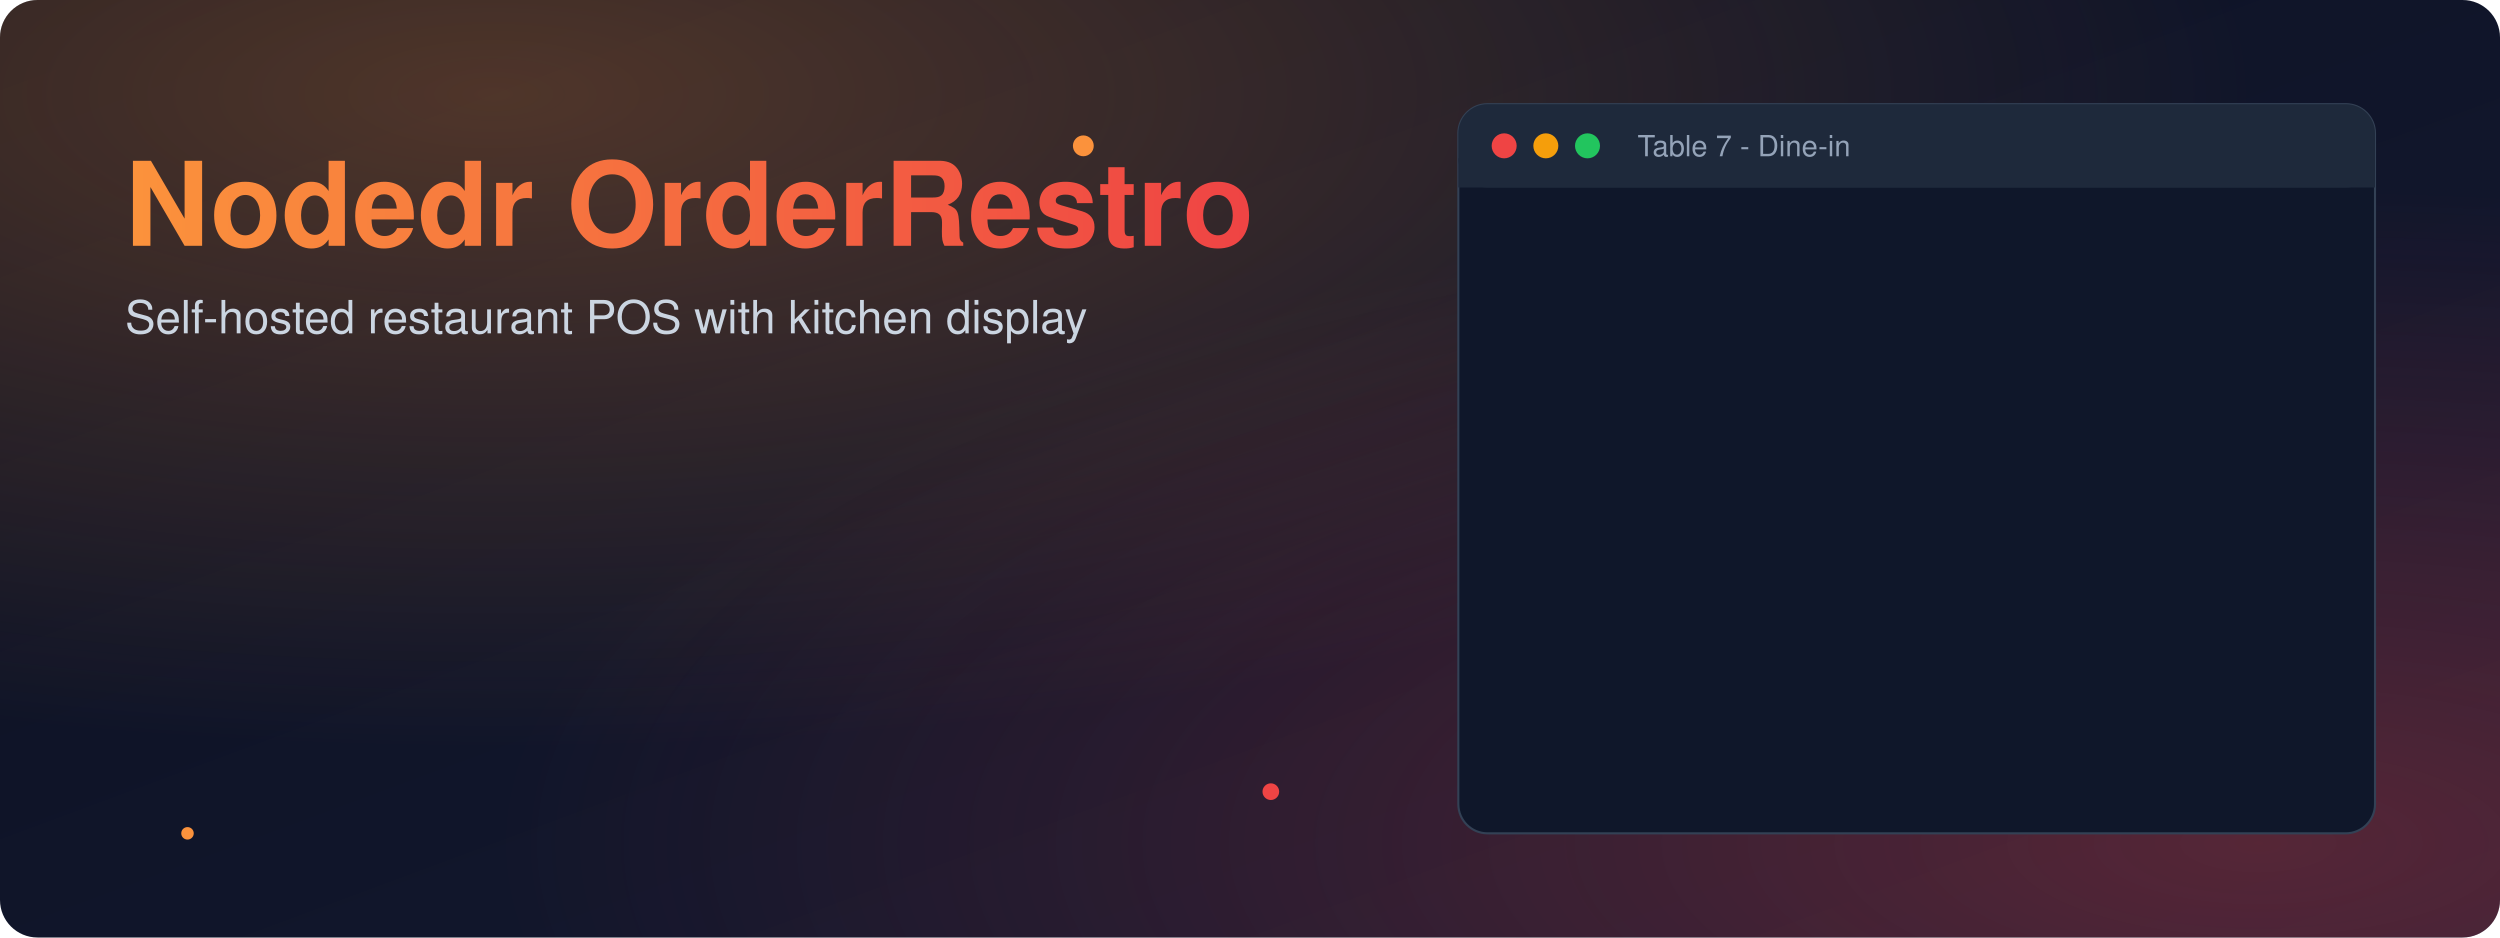
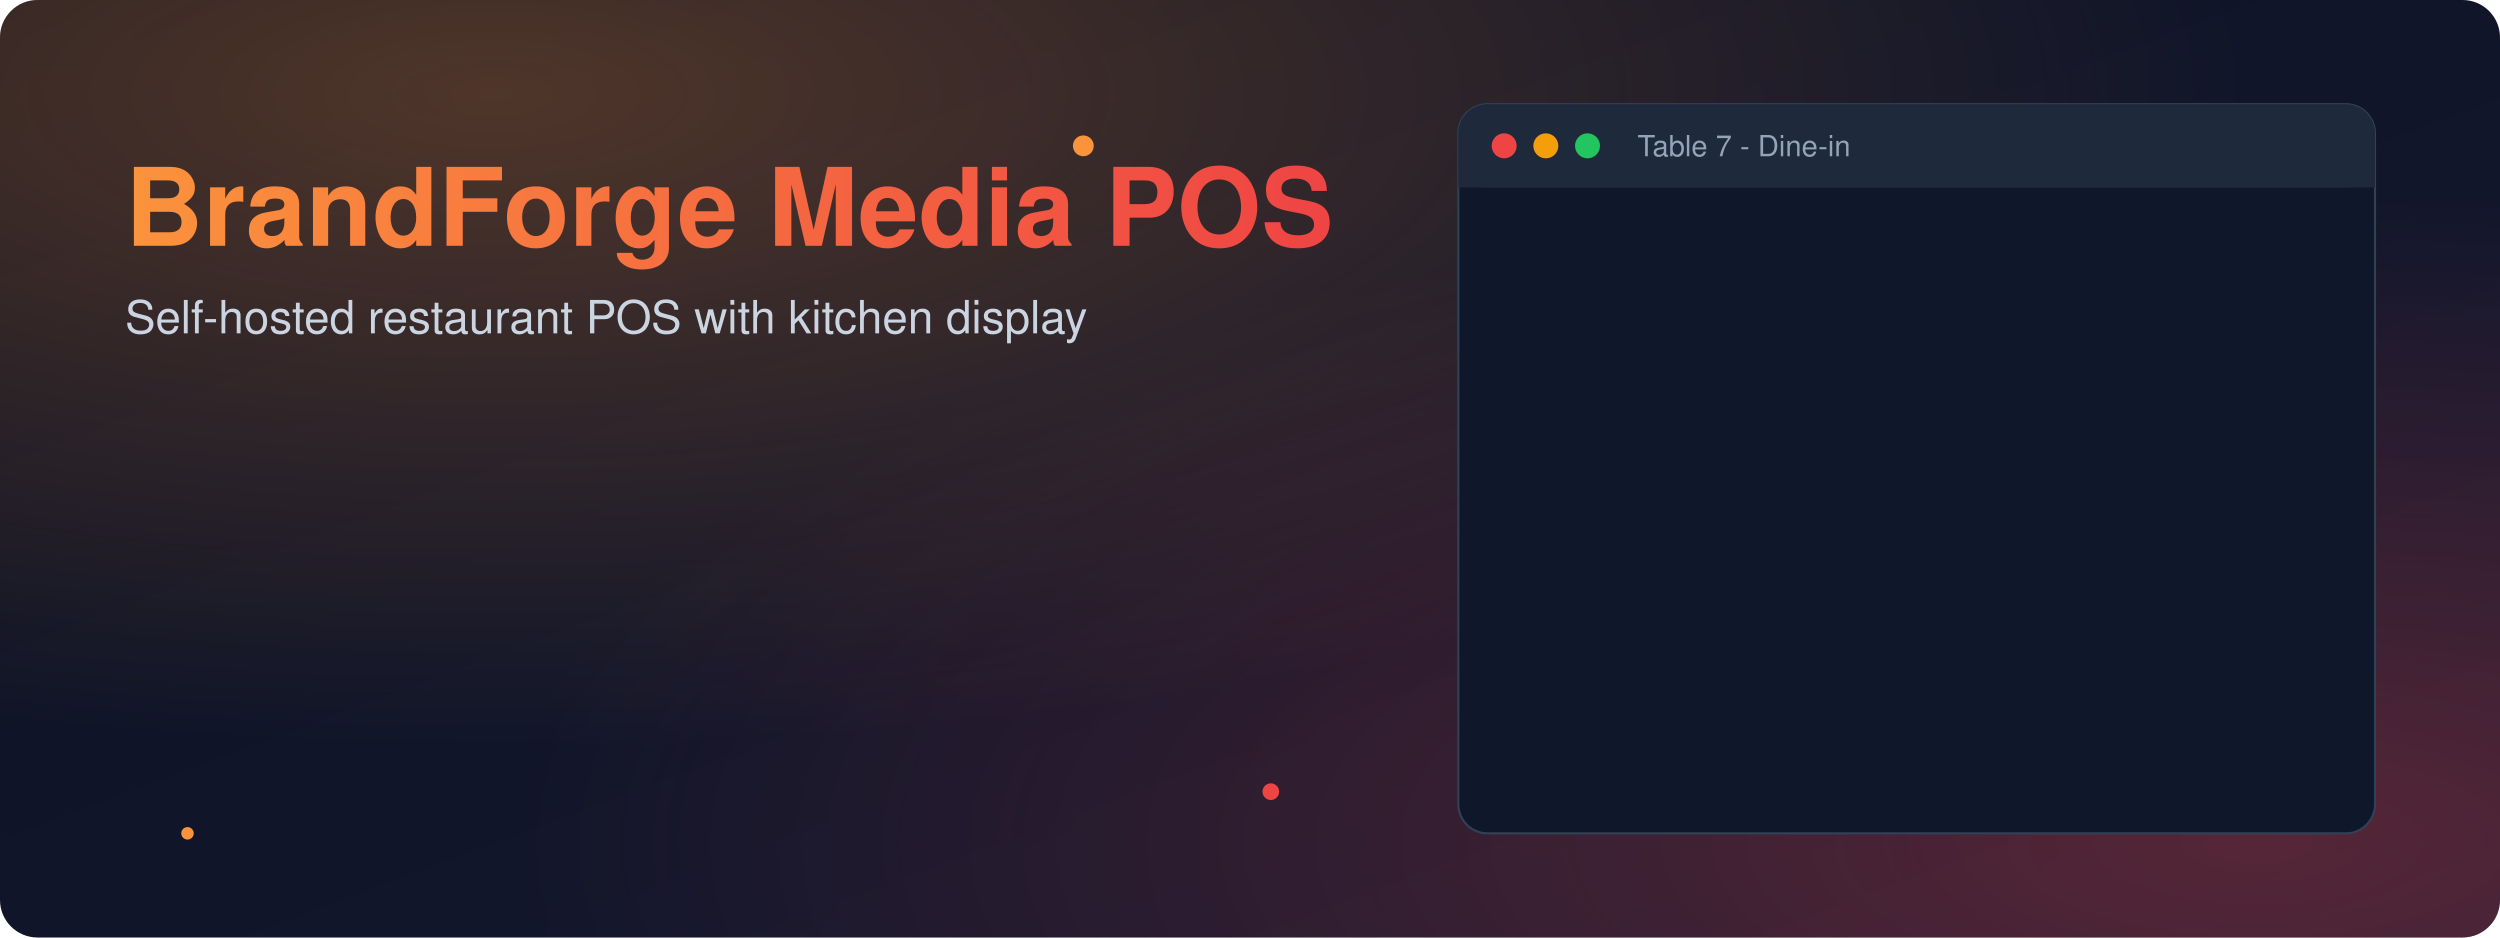
- <svg xmlns="http://www.w3.org/2000/svg" width="1200" height="450" viewBox="0 0 1200 450" role="img" aria-label="Nodedr OrderRestro - Self-hosted restaurant POS with kitchen display">
+ <svg xmlns="http://www.w3.org/2000/svg" width="1200" height="450" viewBox="0 0 1200 450" role="img" aria-label="BrandForge Media POS - Self-hosted restaurant POS with kitchen display">
  <style>@media (prefers-reduced-motion: reduce){*{animation:none!important;opacity:1!important}}@keyframes typ{0%,3.00%{width:0}17.00%,93%{width:642px}100%{width:0}}@keyframes c0{0%,18.00%{opacity:0;transform:translateY(6px)}20.00%,93.00%{opacity:1;transform:translateY(0)}100%{opacity:0;transform:translateY(0)}}@keyframes c1{0%,21.00%{opacity:0;transform:translateY(6px)}23.00%,93.00%{opacity:1;transform:translateY(0)}100%{opacity:0;transform:translateY(0)}}@keyframes c2{0%,24.00%{opacity:0;transform:translateY(6px)}26.00%,93.00%{opacity:1;transform:translateY(0)}100%{opacity:0;transform:translateY(0)}}@keyframes c3{0%,27.00%{opacity:0;transform:translateY(6px)}29.00%,93.00%{opacity:1;transform:translateY(0)}100%{opacity:0;transform:translateY(0)}}@keyframes lic{0%,38.00%{opacity:0;transform:translateY(6px)}40.00%,93.00%{opacity:1;transform:translateY(0)}100%{opacity:0;transform:translateY(0)}}@keyframes r0{0%,12.00%{opacity:0;transform:translateY(6px)}14.00%,93.00%{opacity:1;transform:translateY(0)}100%{opacity:0;transform:translateY(0)}}@keyframes r1{0%,19.00%{opacity:0;transform:translateY(6px)}21.00%,93.00%{opacity:1;transform:translateY(0)}100%{opacity:0;transform:translateY(0)}}@keyframes r2{0%,26.00%{opacity:0;transform:translateY(6px)}28.00%,93.00%{opacity:1;transform:translateY(0)}100%{opacity:0;transform:translateY(0)}}@keyframes r3{0%,33.00%{opacity:0;transform:translateY(6px)}35.00%,93.00%{opacity:1;transform:translateY(0)}100%{opacity:0;transform:translateY(0)}}@keyframes tot{0%,45.00%{opacity:0;transform:translateY(6px)}47.00%,93.00%{opacity:1;transform:translateY(0)}100%{opacity:0;transform:translateY(0)}}@keyframes bdg{0%,55.00%{opacity:0;transform:translateY(6px)}57.00%,93.00%{opacity:1;transform:translateY(0)}100%{opacity:0;transform:translateY(0)}}.title,.sub{animation:rise 14.0s ease-out infinite}@keyframes rise{0%{opacity:0;transform:translateY(10px)}4%,93%{opacity:1;transform:translateY(0)}100%{opacity:0}}.typ{animation:typ 14.0s steps(58) infinite}.float{animation:flt 6s ease-in-out infinite}@keyframes flt{50%{transform:translateY(-8px)}}.orb{animation:orb 7s ease-in-out infinite}.o2{animation-delay:-2s}.o3{animation-delay:-4s}@keyframes orb{50%{transform:translateY(-18px);opacity:.4}}.c0{animation:c0 14.0s ease-out infinite;opacity:0}.c1{animation:c1 14.0s ease-out infinite;opacity:0}.c2{animation:c2 14.0s ease-out infinite;opacity:0}.c3{animation:c3 14.0s ease-out infinite;opacity:0}.c4{animation:c4 14.0s ease-out infinite;opacity:0}.r0{animation:r0 14.0s ease-out infinite;opacity:0}.r1{animation:r1 14.0s ease-out infinite;opacity:0}.r2{animation:r2 14.0s ease-out infinite;opacity:0}.r3{animation:r3 14.0s ease-out infinite;opacity:0}.lic{animation:lic 14.0s ease-out infinite;opacity:0}.tot{animation:tot 14.0s ease-out infinite;opacity:0}.bdg{animation:bdg 14.0s ease-out infinite;opacity:0}</style>
  <defs>
    <linearGradient id="bg" x1="0" y1="0" x2="1" y2="1">
      <stop offset="0" stop-color="#0b1020" />
      <stop offset="1" stop-color="#151a33" />
    </linearGradient>
    <linearGradient id="ac" x1="0" y1="0" x2="1" y2="0">
      <stop offset="0" stop-color="#fb923c" />
      <stop offset="1" stop-color="#ef4444" />
    </linearGradient>
    <radialGradient id="g1" cx="0.2" cy="0.1" r="0.7">
      <stop offset="0" stop-color="#fb923c" stop-opacity="0.28" />
      <stop offset="1" stop-color="#fb923c" stop-opacity="0" />
    </radialGradient>
    <radialGradient id="g2" cx="0.9" cy="0.9" r="0.7">
      <stop offset="0" stop-color="#ef4444" stop-opacity="0.30" />
      <stop offset="1" stop-color="#ef4444" stop-opacity="0" />
    </radialGradient>
    <clipPath id="tclip">
      <rect class="typ" x="60" y="188" width="0" height="40" />
    </clipPath>
  </defs>
  <rect width="1200" height="450" rx="18" fill="url(#bg)" />
  <rect width="1200" height="450" rx="18" fill="url(#g1)" />
  <rect width="1200" height="450" rx="18" fill="url(#g2)" />
  <circle class="orb o1" cx="520" cy="70" r="5" fill="#fb923c" />
  <circle class="orb o2" cx="610" cy="380" r="4" fill="#ef4444" />
  <circle class="orb o3" cx="90" cy="400" r="3" fill="#fb923c" />
-   <text x="60" y="118" font-family="-apple-system,BlinkMacSystemFont,'Segoe UI',Helvetica,Arial,sans-serif" font-size="56" font-weight="800" fill="url(#ac)" class="title">Nodedr OrderRestro</text>
+   <text x="60" y="118" font-family="-apple-system,BlinkMacSystemFont,'Segoe UI',Helvetica,Arial,sans-serif" font-size="52" font-weight="800" fill="url(#ac)" class="title">BrandForge Media POS</text>
  <text x="60" y="160" font-family="-apple-system,BlinkMacSystemFont,'Segoe UI',Helvetica,Arial,sans-serif" font-size="22" fill="#cbd5e1" class="sub">Self-hosted restaurant POS with kitchen display</text>
  <g clip-path="url(#tclip)">
    <text x="60" y="214" font-family="ui-monospace,SFMono-Regular,Menlo,Consolas,monospace" font-size="18" fill="#fb923c">Tables, KOT, UPI QR, inventory and payroll. Works offline.</text>
  </g>
  <g class="c0">
    <rect x="60" y="262" width="150" height="34" rx="17" fill="none" stroke="#fb923c" stroke-opacity="0.55" />
    <text x="135" y="284" text-anchor="middle" font-family="-apple-system,BlinkMacSystemFont,'Segoe UI',Helvetica,Arial,sans-serif" font-size="15" fill="#e2e8f0">UPI QR payments</text>
  </g>
  <g class="c1">
    <rect x="220.0" y="262" width="150" height="34" rx="17" fill="none" stroke="#fb923c" stroke-opacity="0.55" />
    <text x="295" y="284" text-anchor="middle" font-family="-apple-system,BlinkMacSystemFont,'Segoe UI',Helvetica,Arial,sans-serif" font-size="15" fill="#e2e8f0">Kitchen display</text>
  </g>
  <g class="c2">
    <rect x="380.0" y="262" width="125" height="34" rx="17" fill="none" stroke="#fb923c" stroke-opacity="0.55" />
    <text x="442" y="284" text-anchor="middle" font-family="-apple-system,BlinkMacSystemFont,'Segoe UI',Helvetica,Arial,sans-serif" font-size="15" fill="#e2e8f0">Reservations</text>
  </g>
  <g class="c3">
    <rect x="514.8" y="262" width="83" height="34" rx="17" fill="none" stroke="#fb923c" stroke-opacity="0.55" />
    <text x="556" y="284" text-anchor="middle" font-family="-apple-system,BlinkMacSystemFont,'Segoe UI',Helvetica,Arial,sans-serif" font-size="15" fill="#e2e8f0">Payroll</text>
  </g>
  <g class="lic">
-     <text x="60" y="352" font-family="-apple-system,BlinkMacSystemFont,'Segoe UI',Helvetica,Arial,sans-serif" font-size="16" fill="#94a3b8">Open source (AGPL-3.0) · Self-hosted · Made by NodeDR Infotech</text>
+     <text x="60" y="352" font-family="-apple-system,BlinkMacSystemFont,'Segoe UI',Helvetica,Arial,sans-serif" font-size="16" fill="#94a3b8">Open source (AGPL-3.0) · Self-hosted · Maintained by BrandForge Media</text>
    <rect x="60" y="372" width="170" height="3" rx="2" fill="url(#ac)" />
  </g>
  <g class="float">
    <rect x="700" y="50" width="440" height="350" rx="14" fill="#0f172a" stroke="#334155" />
    <rect x="700" y="50" width="440" height="40" rx="14" fill="#1e293b" />
    <rect x="700" y="76" width="440" height="14" fill="#1e293b" />
    <circle cx="722" cy="70" r="6" fill="#ef4444" />
    <circle cx="742" cy="70" r="6" fill="#f59e0b" />
    <circle cx="762" cy="70" r="6" fill="#22c55e" />
    <text x="786" y="75" font-family="-apple-system,BlinkMacSystemFont,'Segoe UI',Helvetica,Arial,sans-serif" font-size="14" fill="#94a3b8">Table 7 - Dine-in</text>
    <g class="r0">
      <text x="728" y="130" font-family="-apple-system,BlinkMacSystemFont,'Segoe UI',Helvetica,Arial,sans-serif" font-size="18" fill="#e2e8f0">Paneer Tikka x2</text>
      <text x="1112" y="130" text-anchor="end" font-family="ui-monospace,SFMono-Regular,Menlo,Consolas,monospace" font-size="18" fill="#e2e8f0">Rs 520.00</text>
      <line x1="728" y1="142" x2="1112" y2="142" stroke="#1e293b" />
    </g>
    <g class="r1">
      <text x="728" y="170" font-family="-apple-system,BlinkMacSystemFont,'Segoe UI',Helvetica,Arial,sans-serif" font-size="18" fill="#e2e8f0">Butter Naan x4</text>
      <text x="1112" y="170" text-anchor="end" font-family="ui-monospace,SFMono-Regular,Menlo,Consolas,monospace" font-size="18" fill="#e2e8f0">Rs 240.00</text>
      <line x1="728" y1="182" x2="1112" y2="182" stroke="#1e293b" />
    </g>
    <g class="r2">
      <text x="728" y="210" font-family="-apple-system,BlinkMacSystemFont,'Segoe UI',Helvetica,Arial,sans-serif" font-size="18" fill="#e2e8f0">Dal Makhani</text>
      <text x="1112" y="210" text-anchor="end" font-family="ui-monospace,SFMono-Regular,Menlo,Consolas,monospace" font-size="18" fill="#e2e8f0">Rs 280.00</text>
      <line x1="728" y1="222" x2="1112" y2="222" stroke="#1e293b" />
    </g>
    <g class="r3">
      <text x="728" y="250" font-family="-apple-system,BlinkMacSystemFont,'Segoe UI',Helvetica,Arial,sans-serif" font-size="18" fill="#e2e8f0">GST (5%)</text>
      <text x="1112" y="250" text-anchor="end" font-family="ui-monospace,SFMono-Regular,Menlo,Consolas,monospace" font-size="18" fill="#e2e8f0">Rs 52.00</text>
      <line x1="728" y1="262" x2="1112" y2="262" stroke="#1e293b" />
    </g>
    <g class="tot">
      <rect x="720" y="282" width="400" height="46" rx="10" fill="url(#ac)" opacity="0.95" />
      <text x="738" y="312" font-family="-apple-system,BlinkMacSystemFont,'Segoe UI',Helvetica,Arial,sans-serif" font-size="18" font-weight="700" fill="#0b1020">TOTAL</text>
      <text x="1102" y="312" text-anchor="end" font-family="ui-monospace,SFMono-Regular,Menlo,Consolas,monospace" font-size="22" font-weight="700" fill="#0b1020">Rs 1,092.00</text>
    </g>
    <g class="bdg">
      <rect x="720" y="348" width="238" height="34" rx="17" fill="#052e1a" stroke="#22c55e" />
      <circle cx="742" cy="365" r="7" fill="#22c55e" />
      <path d="M738.5 365 l2.5 2.8 l5 -5.6" stroke="#052e1a" stroke-width="2" fill="none" stroke-linecap="round" stroke-linejoin="round" />
      <text x="758" y="370" font-family="-apple-system,BlinkMacSystemFont,'Segoe UI',Helvetica,Arial,sans-serif" font-size="15" fill="#86efac">KOT sent to kitchen</text>
    </g>
  </g>
</svg>
